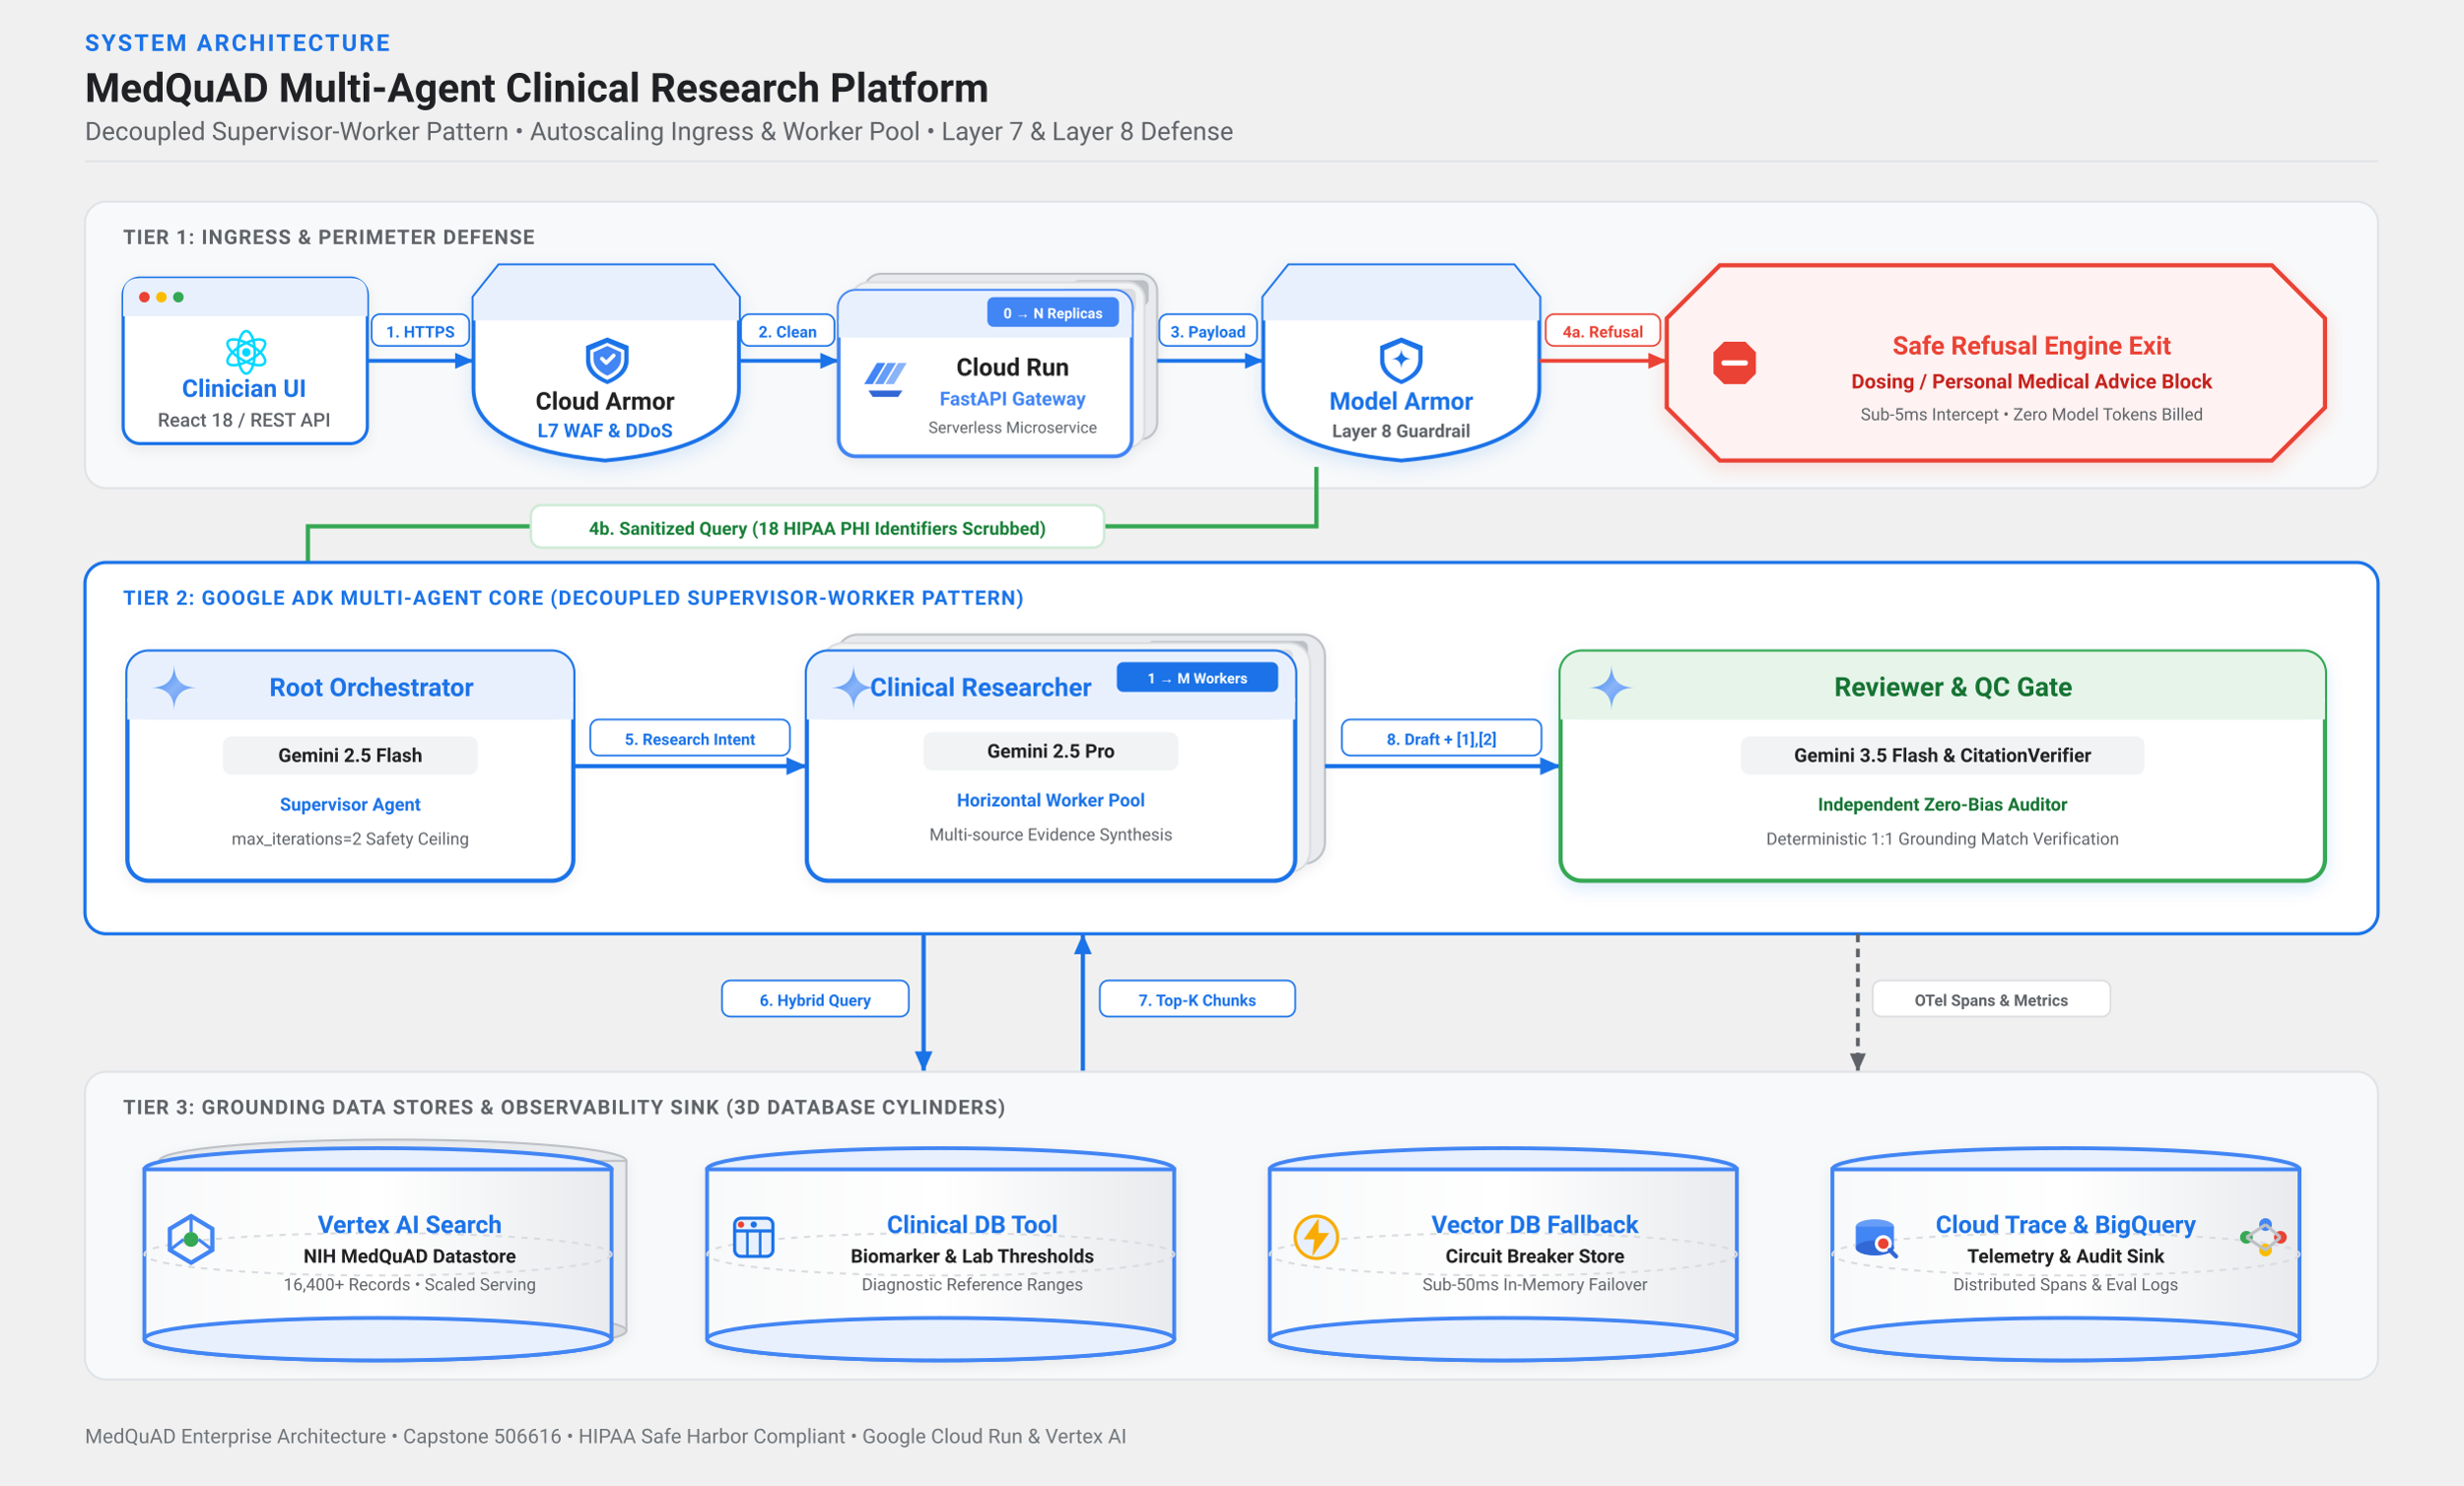
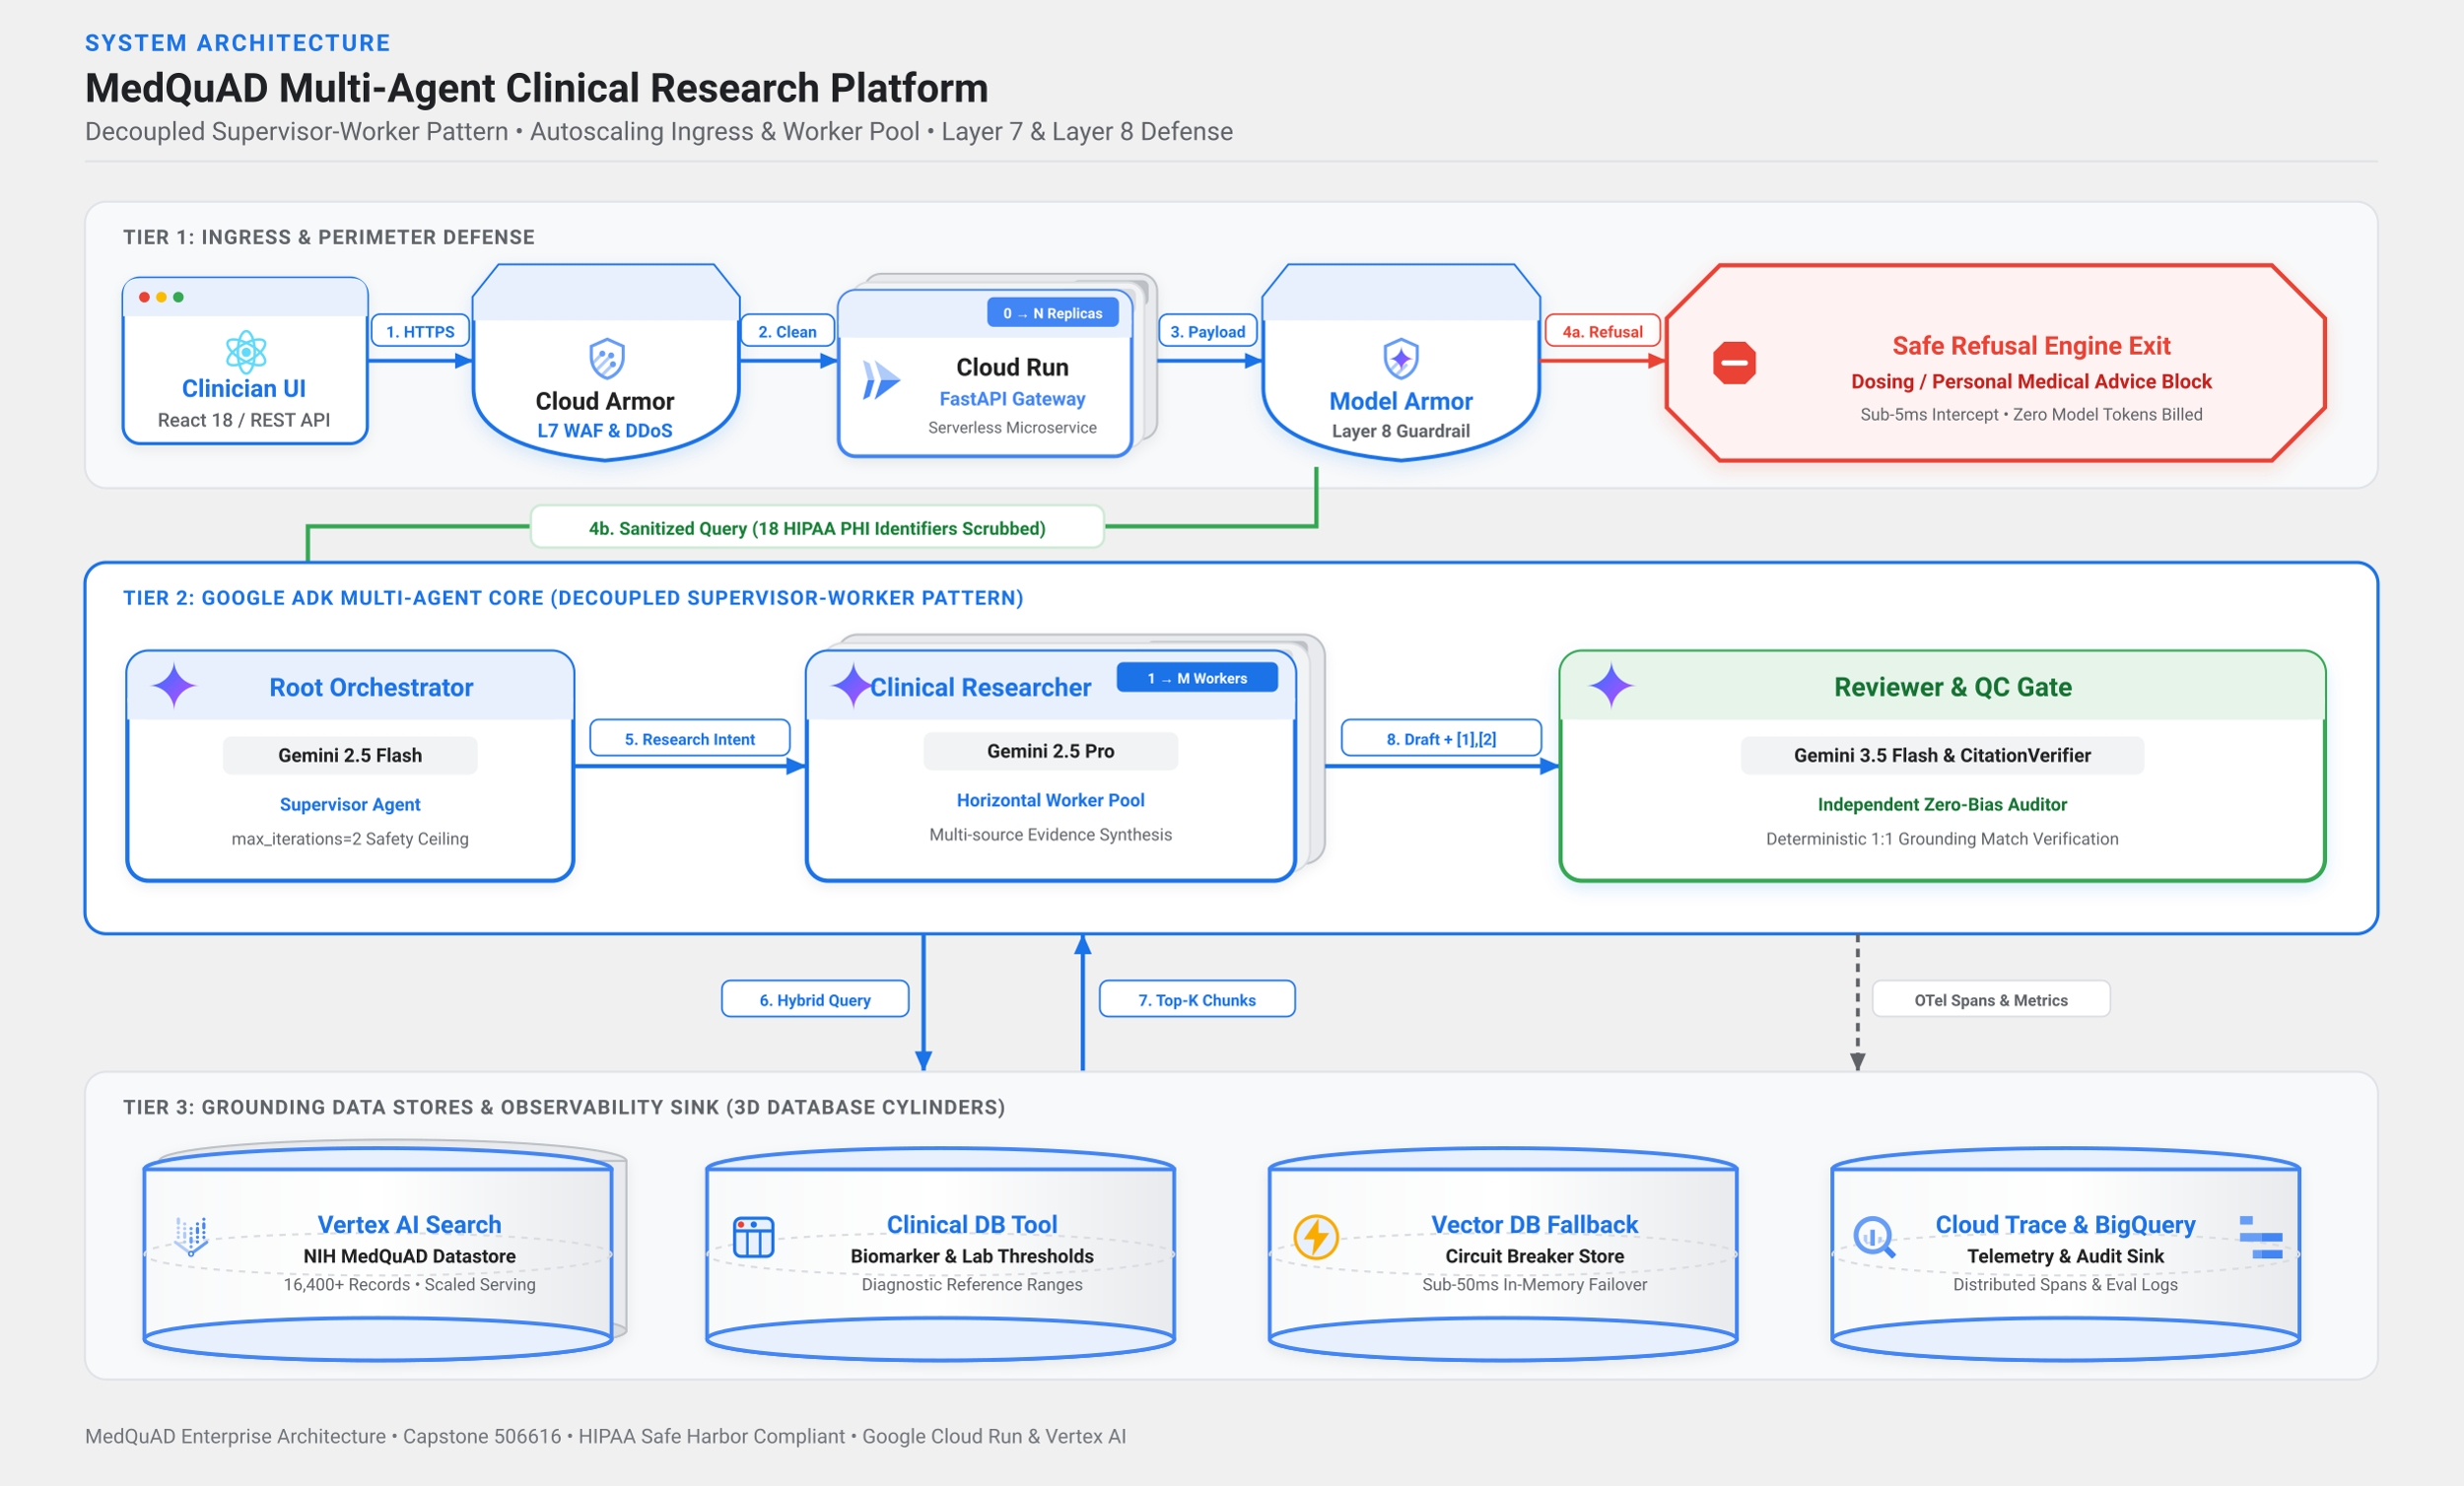
<svg xmlns="http://www.w3.org/2000/svg" viewBox="0 0 1160 700" width="100%" height="100%" style="background-color: #FFFFFF; font-family: 'Google Sans', Roboto, -apple-system, BlinkMacSystemFont, Arial, sans-serif;">
  <defs>
    <filter id="shadow-card" x="-4%" y="-4%" width="108%" height="114%" filterUnits="userSpaceOnUse">
      <feDropShadow dx="0" dy="2" stdDeviation="3" flood-color="#000000" flood-opacity="0.07" />
    </filter>
    <filter id="shadow-shield" x="-6%" y="-4%" width="112%" height="114%" filterUnits="userSpaceOnUse">
      <feDropShadow dx="0" dy="3" stdDeviation="4" flood-color="#1A73E8" flood-opacity="0.14" />
    </filter>
    <filter id="shadow-alert" x="-6%" y="-4%" width="112%" height="114%" filterUnits="userSpaceOnUse">
      <feDropShadow dx="0" dy="3" stdDeviation="4" flood-color="#EA4335" flood-opacity="0.16" />
    </filter>
    <marker id="arr-blue" viewBox="0 0 10 10" refX="8" refY="5" markerWidth="6" markerHeight="6" orient="auto-start-reverse">
      <path d="M 0 1.5 L 8 5 L 0 8.5 z" fill="#1A73E8" />
    </marker>
    <marker id="arr-green" viewBox="0 0 10 10" refX="8" refY="5" markerWidth="6" markerHeight="6" orient="auto-start-reverse">
      <path d="M 0 1.5 L 8 5 L 0 8.5 z" fill="#34A853" />
    </marker>
    <marker id="arr-red" viewBox="0 0 10 10" refX="8" refY="5" markerWidth="6" markerHeight="6" orient="auto-start-reverse">
      <path d="M 0 1.5 L 8 5 L 0 8.5 z" fill="#EA4335" />
    </marker>
    <marker id="arr-muted" viewBox="0 0 10 10" refX="8" refY="5" markerWidth="6" markerHeight="6" orient="auto-start-reverse">
      <path d="M 0 1.5 L 8 5 L 0 8.5 z" fill="#5F6368" />
    </marker>
-     <linearGradient id="gemini-grad" x1="0%" y1="0%" x2="100%" y2="100%">
-       <stop offset="0%" stop-color="#1A73E8" />
-       <stop offset="50%" stop-color="#8AB4F8" />
-       <stop offset="100%" stop-color="#4285F4" />
+     <linearGradient id="gemini-official-grad" x1="0%" y1="0%" x2="100%" y2="100%">
+       <stop offset="0%" stop-color="#1BA1E3" />
+       <stop offset="32%" stop-color="#5468FF" />
+       <stop offset="68%" stop-color="#9855FF" />
+       <stop offset="100%" stop-color="#D552FF" />
    </linearGradient>
    <linearGradient id="cylinder-grad" x1="0%" y1="0%" x2="100%" y2="0%">
      <stop offset="0%" stop-color="#F8F9FA" />
      <stop offset="50%" stop-color="#FFFFFF" />
      <stop offset="100%" stop-color="#E8EAED" />
    </linearGradient>
    <g id="logo-gemini">
-       <path d="M 12 1 Q 12 12 1 12 Q 12 12 12 23 Q 12 12 23 12 Q 12 12 12 1 Z" fill="url(#gemini-grad)" />
+       <path fill="url(#gemini-official-grad)" d="M11.04 19.32Q12 21.51 12 24q0-2.49.93-4.68.96-2.19 2.58-3.81t3.81-2.55Q21.51 12 24 12q-2.49 0-4.68-.93a12.3 12.3 0 0 1-3.81-2.58 12.3 12.3 0 0 1-2.58-3.81Q12 2.49 12 0q0 2.49-.96 4.68-.93 2.19-2.55 3.81a12.3 12.3 0 0 1-3.81 2.58Q2.49 12 0 12q2.49 0 4.68.96 2.19.93 3.81 2.55t2.55 3.81" />
    </g>
    <g id="logo-cloud-run">
-       <path d="M 4 14 L 10 4 L 14 4 L 8 14 Z" fill="#4285F4" />
-       <path d="M 9 14 L 15 4 L 19 4 L 13 14 Z" fill="#669DF6" />
-       <path d="M 14 14 L 20 4 L 24 4 L 18 14 Z" fill="#8AB4F8" />
-       <path d="M 6 17 L 22 17 L 20 20 L 8 20 Z" fill="#3367D6" />
+       <polygon fill="#aecbfa" points="8.9 2.63 12.02 12 21.38 12 8.9 2.63" />
+       <polygon fill="#4285f4" points="21.38 12 12.02 12 8.9 21.38 21.38 12" />
+       <polygon fill="#4285f4" points="3.44 21.38 6.57 19.81 8.9 12 5.78 12 3.44 21.38" />
+       <polygon fill="#aecbfa" points="3.44 2.63 5.78 12 8.9 12 6.57 4.19 3.44 2.63" />
    </g>
    <g id="logo-cloud-armor">
-       <path d="M 12 2 L 22 6 L 22 13 Q 22 20 12 24 Q 2 20 2 13 L 2 6 Z" fill="#1A73E8" />
-       <path d="M 12 4.5 L 20 8 L 20 12.5 Q 20 18.5 12 22 Q 4 18.5 4 12.5 L 4 8 Z" fill="#FFFFFF" />
-       <path d="M 12 6 L 18.5 9 L 18.5 12 Q 18.5 17 12 20 Q 5.5 17 5.5 12 L 5.5 9 Z" fill="#4285F4" />
-       <path d="M 9.5 12 L 11.5 14 L 15 10.5" fill="none" stroke="#FFFFFF" stroke-width="1.8" stroke-linecap="round" stroke-linejoin="round" />
+       <polygon fill="#aecbfa" points="9.76 20.6 8.72 19.55 14.17 14.07 15.21 15.12 9.76 20.6" />
+       <polygon fill="#aecbfa" points="7.03 18.32 5.99 17.27 13.34 9.88 14.38 10.93 7.03 18.32" />
+       <polygon fill="#aecbfa" points="5.34 14.98 4.3 13.93 9.18 9.03 10.22 10.08 5.34 14.98" />
+       <path fill="#669df6" d="M12,3.61l6.78,3v4.55A9.71,9.71,0,0,1,12,20.48a9.7,9.7,0,0,1-6.78-9.31V6.63l6.78-3M12,2,3.75,5.68v5.49A11.17,11.17,0,0,0,11.85,22L12,22l.15,0a11.17,11.17,0,0,0,8.1-10.78V5.68L12,2Z" />
+       <circle fill="#669df6" cx="14.69" cy="14.62" r="1.42" />
+       <circle fill="#669df6" cx="13.85" cy="10.45" r="1.42" />
+       <circle fill="#669df6" cx="9.69" cy="9.6" r="1.42" />
    </g>
    <g id="logo-model-armor">
-       <path d="M 12 2 L 22 6 L 22 13 Q 22 20 12 24 Q 2 20 2 13 L 2 6 Z" fill="#1A73E8" />
-       <path d="M 12 4.5 L 20 8 L 20 12.5 Q 20 18.5 12 22 Q 4 18.5 4 12.5 L 4 8 Z" fill="#FFFFFF" />
-       <path d="M 12 7 Q 12 12 7 12 Q 12 12 12 17 Q 12 12 17 12 Q 12 12 12 7 Z" fill="#1A73E8" />
+       <polygon fill="#aecbfa" points="9.76 20.6 8.72 19.55 14.17 14.07 15.21 15.12 9.76 20.6" />
+       <polygon fill="#aecbfa" points="7.03 18.32 5.99 17.27 13.34 9.88 14.38 10.93 7.03 18.32" />
+       <path fill="#669df6" d="M12,3.61l6.78,3v4.55A9.71,9.71,0,0,1,12,20.48a9.7,9.7,0,0,1-6.78-9.31V6.63l6.78-3M12,2,3.75,5.68v5.49A11.17,11.17,0,0,0,11.85,22L12,22l.15,0a11.17,11.17,0,0,0,8.1-10.78V5.68L12,2Z" />
+       <g transform="translate(6, 6) scale(0.5)">
+         <path fill="url(#gemini-official-grad)" d="M11.04 19.32Q12 21.51 12 24q0-2.49.93-4.68.96-2.19 2.58-3.81t3.81-2.55Q21.51 12 24 12q-2.49 0-4.68-.93a12.3 12.3 0 0 1-3.81-2.58 12.3 12.3 0 0 1-2.58-3.81Q12 2.49 12 0q0 2.49-.96 4.68-.93 2.19-2.55 3.81a12.3 12.3 0 0 1-3.81 2.58Q2.49 12 0 12q2.49 0 4.68.96 2.19.93 3.81 2.55t2.55 3.81" />
+       </g>
    </g>
    <g id="logo-vertex-ai">
-       <polygon points="12,2 22,8 22,18 12,24 2,18 2,8" fill="none" stroke="#4285F4" stroke-width="2" />
-       <circle cx="12" cy="13" r="3.5" fill="#34A853" />
-       <line x1="12" y1="2" x2="12" y2="9.5" stroke="#4285F4" stroke-width="1.5" />
-       <line x1="22" y1="18" x2="15.5" y2="13" stroke="#4285F4" stroke-width="1.5" />
-       <line x1="2" y1="18" x2="8.5" y2="13" stroke="#4285F4" stroke-width="1.5" />
+       <path fill="#669df6" d="M20,13.89A.77.77,0,0,0,19,13.73l-7,5.14v.22a.72.72,0,1,1,0,1.43v0a.74.74,0,0,0,.45-.15l7.41-5.47A.76.76,0,0,0,20,13.89Z" />
+       <path fill="#aecbfa" d="M12,20.52a.72.72,0,0,1,0-1.43h0v-.22L5,13.73a.76.76,0,0,0-1,.16.74.74,0,0,0,.16,1l7.41,5.47a.73.73,0,0,0,.44.15v0Z" />
+       <path fill="#4285f4" d="M12,18.34a1.47,1.47,0,1,0,1.47,1.47A1.47,1.47,0,0,0,12,18.34Zm0,2.18a.72.72,0,1,1,.72-.71A.71.71,0,0,1,12,20.52Z" />
+       <path fill="#aecbfa" d="M6,6.11a.76.76,0,0,1-.75-.75V3.48a.76.76,0,1,1,1.51,0V5.36A.76.76,0,0,1,6,6.11Z" />
+       <circle fill="#aecbfa" cx="5.98" cy="12" r="0.76" />
+       <circle fill="#aecbfa" cx="5.98" cy="9.79" r="0.76" />
+       <circle fill="#aecbfa" cx="5.98" cy="7.57" r="0.76" />
+       <path fill="#4285f4" d="M18,8.31a.76.76,0,0,1-.75-.76V5.67a.75.75,0,1,1,1.5,0V7.55A.75.75,0,0,1,18,8.31Z" />
+       <circle fill="#4285f4" cx="18.02" cy="12.01" r="0.76" />
+       <circle fill="#4285f4" cx="18.02" cy="9.76" r="0.76" />
+       <circle fill="#4285f4" cx="18.02" cy="3.48" r="0.76" />
+       <path fill="#669df6" d="M12,15a.76.76,0,0,1-.75-.75V12.34a.76.76,0,0,1,1.51,0v1.89A.76.76,0,0,1,12,15Z" />
+       <circle fill="#669df6" cx="12" cy="16.45" r="0.76" />
+       <circle fill="#669df6" cx="12" cy="10.14" r="0.76" />
+       <circle fill="#669df6" cx="12" cy="7.92" r="0.76" />
+       <path fill="#4285f4" d="M15,10.54a.76.76,0,0,1-.75-.75V7.91a.76.76,0,1,1,1.51,0V9.79A.76.76,0,0,1,15,10.54Z" />
+       <circle fill="#4285f4" cx="15.01" cy="5.69" r="0.76" />
+       <circle fill="#4285f4" cx="15.01" cy="14.19" r="0.76" />
+       <circle fill="#4285f4" cx="15.01" cy="11.97" r="0.76" />
+       <circle fill="#aecbfa" cx="8.99" cy="14.19" r="0.76" />
+       <circle fill="#aecbfa" cx="8.99" cy="7.92" r="0.76" />
+       <circle fill="#aecbfa" cx="8.99" cy="5.69" r="0.76" />
+       <path fill="#aecbfa" d="M9,12.73A.76.76,0,0,1,8.24,12V10.1a.75.75,0,1,1,1.5,0V12A.75.75,0,0,1,9,12.73Z" />
+     </g>
+     <g id="logo-bigquery">
+       <path fill="#aecbfa" d="M6.73,10.83v2.63A4.91,4.91,0,0,0,8.44,15.2V10.83Z" />
+       <path fill="#669df6" d="M9.89,8.41v7.53A7.62,7.62,0,0,0,11,16,8,8,0,0,0,12,16V8.41Z" />
+       <path fill="#aecbfa" d="M13.64,11.86v3.29a5,5,0,0,0,1.7-1.82V11.86Z" />
+       <path fill="#4285f4" d="M17.74,16.32l-1.42,1.42a.42.42,0,0,0,0,.6l3.54,3.54a.42.42,0,0,0,.59,0l1.43-1.43a.42.42,0,0,0,0-.59l-3.54-3.54a.42.42,0,0,0-.6,0" />
+       <path fill="#669df6" d="M11,2a9,9,0,1,0,9,9,9,9,0,0,0-9-9m0,15.69A6.68,6.68,0,1,1,17.69,11,6.68,6.68,0,0,1,11,17.69" />
+     </g>
+     <g id="logo-cloud-trace">
+       <polygon fill="#4285f4" points="12 14 22 14 22 10 12 10 12 14" />
+       <polygon fill="#4285f4" points="12 22 22 22 22 18 12 18 12 22" />
+       <polygon fill="#669df6" points="8 22 12 22 12 18 8 18 8 22" />
+       <rect fill="#669df6" x="2" y="2" width="6" height="4" />
+       <rect fill="#669df6" x="2" y="10" width="10" height="4" />
+     </g>
+     <g id="logo-react">
+       <circle cx="12" cy="12" r="2.2" fill="#61DAFB" />
+       <ellipse cx="12" cy="12" rx="10" ry="4" fill="none" stroke="#61DAFB" stroke-width="1.2" transform="rotate(30 12 12)" />
+       <ellipse cx="12" cy="12" rx="10" ry="4" fill="none" stroke="#61DAFB" stroke-width="1.2" transform="rotate(90 12 12)" />
+       <ellipse cx="12" cy="12" rx="10" ry="4" fill="none" stroke="#61DAFB" stroke-width="1.2" transform="rotate(150 12 12)" />
    </g>
    <g id="logo-clinical-db">
      <rect x="3" y="3" width="18" height="18" rx="3" ry="3" fill="#E8F0FE" stroke="#1A73E8" stroke-width="1.5" />
      <line x1="3" y1="9" x2="21" y2="9" stroke="#1A73E8" stroke-width="1.5" />
      <line x1="9" y1="9" x2="9" y2="21" stroke="#1A73E8" stroke-width="1.2" />
      <line x1="15" y1="9" x2="15" y2="21" stroke="#1A73E8" stroke-width="1.2" />
      <circle cx="6" cy="6" r="1.5" fill="#EA4335" />
      <circle cx="12" cy="6" r="1.5" fill="#1A73E8" />
    </g>
    <g id="logo-vector-fallback">
      <circle cx="12" cy="12" r="10" fill="#E8F0FE" stroke="#F9AB00" stroke-width="1.5" />
      <polygon points="13,3 6,13 11,13 10,21 18,10 13,10" fill="#F9AB00" />
-     </g>
-     <g id="logo-bigquery">
-       <ellipse cx="12" cy="7" rx="9" ry="3.5" fill="#669DF6" />
-       <path d="M 3 7 L 3 17 A 9 3.5 0 0 0 21 17 L 21 7 Z" fill="#4285F4" />
-       <ellipse cx="12" cy="17" rx="9" ry="3.5" fill="#3367D6" />
-       <circle cx="16" cy="15" r="4" fill="#FFFFFF" />
-       <circle cx="16" cy="15" r="2.5" fill="#EA4335" />
-       <line x1="19" y1="18" x2="22" y2="21" stroke="#3367D6" stroke-width="2" stroke-linecap="round" />
-     </g>
-     <g id="logo-cloud-trace">
-       <circle cx="5" cy="12" r="3" fill="#34A853" />
-       <circle cx="14" cy="6" r="3" fill="#4285F4" />
-       <circle cx="14" cy="18" r="3" fill="#FBBC04" />
-       <circle cx="21" cy="12" r="3" fill="#EA4335" />
-       <line x1="5" y1="12" x2="14" y2="6" stroke="#BDC1C6" stroke-width="1.5" />
-       <line x1="5" y1="12" x2="14" y2="18" stroke="#BDC1C6" stroke-width="1.5" />
-       <line x1="14" y1="6" x2="21" y2="12" stroke="#BDC1C6" stroke-width="1.5" />
-       <line x1="14" y1="18" x2="21" y2="12" stroke="#BDC1C6" stroke-width="1.5" />
-     </g>
-     <g id="logo-react">
-       <ellipse cx="12" cy="12" rx="10" ry="4" fill="none" stroke="#00D8FF" stroke-width="1.2" transform="rotate(30 12 12)" />
-       <ellipse cx="12" cy="12" rx="10" ry="4" fill="none" stroke="#00D8FF" stroke-width="1.2" transform="rotate(90 12 12)" />
-       <ellipse cx="12" cy="12" rx="10" ry="4" fill="none" stroke="#00D8FF" stroke-width="1.2" transform="rotate(150 12 12)" />
-       <circle cx="12" cy="12" r="2" fill="#00D8FF" />
    </g>
    <g id="logo-refusal">
      <polygon points="7,2 17,2 22,7 22,17 17,22 7,22 2,17 2,7" fill="#EA4335" />
      <line x1="7" y1="12" x2="17" y2="12" stroke="#FFFFFF" stroke-width="2.5" stroke-linecap="round" />
    </g>
  </defs>
  <g id="header" transform="translate(40, 24)">
    <text x="0" y="0" font-size="11" font-weight="700" fill="#1A73E8" letter-spacing="1">SYSTEM ARCHITECTURE</text>
    <text x="0" y="24" font-size="19" font-weight="700" fill="#202124">MedQuAD Multi-Agent Clinical Research Platform</text>
    <text x="0" y="42" font-size="12" font-weight="400" fill="#5F6368">Decoupled Supervisor-Worker Pattern • Autoscaling Ingress &amp; Worker Pool • Layer 7 &amp; Layer 8 Defense</text>
    <line x1="0" y1="52" x2="1080" y2="52" stroke="#E0E3E7" stroke-width="1" />
  </g>
  <g id="tier-1" transform="translate(40, 95)">
    <rect x="0" y="0" width="1080" height="135" rx="10" ry="10" fill="#F8F9FA" stroke="#E0E3E7" stroke-width="1" />
    <text x="18" y="20" font-size="9.5" font-weight="700" fill="#5F6368" letter-spacing="0.5">TIER 1: INGRESS &amp; PERIMETER DEFENSE</text>
    <g transform="translate(18, 36)" filter="url(#shadow-card)">
      <rect width="115" height="78" rx="8" ry="8" fill="#FFFFFF" stroke="#1A73E8" stroke-width="1.5" />
      <path d="M 0 8 Q 0 0 8 0 L 107 0 Q 115 0 115 8 L 115 18 L 0 18 Z" fill="#E8F0FE" />
      <circle cx="10" cy="9" r="2.5" fill="#EA4335" />
      <circle cx="18" cy="9" r="2.5" fill="#FBBC04" />
      <circle cx="26" cy="9" r="2.5" fill="#34A853" />
      <g transform="translate(46, 23)">
        <use href="#logo-react" />
      </g>
      <text x="57" y="56" font-size="11.5" font-weight="700" fill="#1A73E8" text-anchor="middle">Clinician UI</text>
      <text x="57" y="70" font-size="9" font-weight="500" fill="#5F6368" text-anchor="middle">React 18 / REST API</text>
    </g>
    <line x1="133" y1="75" x2="183" y2="75" stroke="#1A73E8" stroke-width="1.8" marker-end="url(#arr-blue)" />
    <rect x="135" y="53" width="46" height="15" rx="4" ry="4" fill="#FFFFFF" stroke="#1A73E8" stroke-width="0.8" />
    <text x="158" y="64" font-size="7.5" font-weight="700" fill="#1A73E8" text-anchor="middle">1. HTTPS</text>
    <g transform="translate(183, 30)" filter="url(#shadow-shield)">
      <path d="M 12 0 L 113 0 L 125 15 L 125 58 Q 125 86 62 92 Q 0 86 0 58 L 0 15 Z" fill="#FFFFFF" stroke="#1A73E8" stroke-width="1.8" />
      <path d="M 12 0 L 113 0 L 125 15 L 125 26 L 0 26 L 0 15 Z" fill="#E8F0FE" />
      <g transform="translate(51, 32)">
        <use href="#logo-cloud-armor" />
      </g>
      <text x="62" y="68" font-size="11.5" font-weight="700" fill="#202124" text-anchor="middle">Cloud Armor</text>
      <text x="62" y="81" font-size="9" font-weight="600" fill="#1A73E8" text-anchor="middle">L7 WAF &amp; DDoS</text>
    </g>
    <line x1="308" y1="75" x2="355" y2="75" stroke="#1A73E8" stroke-width="1.8" marker-end="url(#arr-blue)" />
    <rect x="309" y="53" width="44" height="15" rx="4" ry="4" fill="#FFFFFF" stroke="#1A73E8" stroke-width="0.8" />
    <text x="331" y="64" font-size="7.5" font-weight="700" fill="#1A73E8" text-anchor="middle">2. Clean</text>
    <g transform="translate(355, 30)" filter="url(#shadow-card)">
      <rect x="12" y="4" width="138" height="78" rx="8" ry="8" fill="#E8EAED" stroke="#BDC1C6" stroke-width="1" />
      <rect x="110" y="7" width="36" height="12" rx="3" ry="3" fill="#BDC1C6" />
      <text x="128" y="16" font-size="6.5" font-weight="700" fill="#FFFFFF" text-anchor="middle">Inst N</text>
      <rect x="6" y="8" width="138" height="78" rx="8" ry="8" fill="#F1F3F4" stroke="#DADCE0" stroke-width="1" />
      <rect x="104" y="11" width="36" height="12" rx="3" ry="3" fill="#DADCE0" />
      <text x="122" y="20" font-size="6.5" font-weight="700" fill="#5F6368" text-anchor="middle">Inst 2</text>
      <rect x="0" y="12" width="138" height="78" rx="8" ry="8" fill="#FFFFFF" stroke="#4285F4" stroke-width="1.8" />
      <rect x="0" y="12" width="138" height="22" rx="8" ry="8" fill="#E8F0FE" />
      <rect x="0" y="26" width="138" height="8" fill="#E8F0FE" />
      <rect x="70" y="15" width="62" height="14" rx="3" ry="3" fill="#4285F4" />
      <text x="101" y="25" font-size="6.8" font-weight="700" fill="#FFFFFF" text-anchor="middle">0 → N Replicas</text>
      <g transform="translate(8, 42)">
        <use href="#logo-cloud-run" />
      </g>
      <text x="82" y="52" font-size="11.5" font-weight="700" fill="#202124" text-anchor="middle">Cloud Run</text>
      <text x="82" y="66" font-size="9" font-weight="600" fill="#4285F4" text-anchor="middle">FastAPI Gateway</text>
      <text x="82" y="79" font-size="7.5" fill="#5F6368" text-anchor="middle">Serverless Microservice</text>
    </g>
    <line x1="505" y1="75" x2="555" y2="75" stroke="#1A73E8" stroke-width="1.8" marker-end="url(#arr-blue)" />
    <rect x="506" y="53" width="46" height="15" rx="4" ry="4" fill="#FFFFFF" stroke="#1A73E8" stroke-width="0.8" />
    <text x="529" y="64" font-size="7.5" font-weight="700" fill="#1A73E8" text-anchor="middle">3. Payload</text>
    <g transform="translate(555, 30)" filter="url(#shadow-shield)">
      <path d="M 12 0 L 118 0 L 130 15 L 130 58 Q 130 86 65 92 Q 0 86 0 58 L 0 15 Z" fill="#FFFFFF" stroke="#1A73E8" stroke-width="1.8" />
      <path d="M 12 0 L 118 0 L 130 15 L 130 26 L 0 26 L 0 15 Z" fill="#E8F0FE" />
      <g transform="translate(53, 32)">
        <use href="#logo-model-armor" />
      </g>
      <text x="65" y="68" font-size="11.5" font-weight="700" fill="#1A73E8" text-anchor="middle">Model Armor</text>
      <text x="65" y="81" font-size="8.5" font-weight="600" fill="#5F6368" text-anchor="middle">Layer 8 Guardrail</text>
    </g>
    <line x1="685" y1="75" x2="745" y2="75" stroke="#EA4335" stroke-width="1.8" marker-end="url(#arr-red)" />
    <rect x="688" y="53" width="54" height="15" rx="4" ry="4" fill="#FFFFFF" stroke="#EA4335" stroke-width="0.8" />
    <text x="715" y="64" font-size="7.5" font-weight="700" fill="#EA4335" text-anchor="middle">4a. Refusal</text>
    <g transform="translate(745, 30)" filter="url(#shadow-alert)">
      <polygon points="25,0 285,0 310,25 310,67 285,92 25,92 0,67 0,25" fill="#FEF2F2" stroke="#EA4335" stroke-width="2" />
      <g transform="translate(20, 34)">
        <use href="#logo-refusal" />
      </g>
      <text x="172" y="42" font-size="12" font-weight="700" fill="#EA4335" text-anchor="middle">Safe Refusal Engine Exit</text>
      <text x="172" y="58" font-size="9.5" font-weight="600" fill="#C5221F" text-anchor="middle">Dosing / Personal Medical Advice Block</text>
      <text x="172" y="73" font-size="8" fill="#5F6368" text-anchor="middle">Sub-5ms Intercept • Zero Model Tokens Billed</text>
    </g>
  </g>
  <path d="M 620 220 L 620 248 L 145 248 L 145 280" fill="none" stroke="#34A853" stroke-width="2" marker-end="url(#arr-green)" />
  <rect x="250" y="238" width="270" height="20" rx="5" ry="5" fill="#FFFFFF" stroke="#CEEAD6" stroke-width="1.2" />
  <text x="385" y="252" font-size="8.5" font-weight="700" fill="#188038" text-anchor="middle">4b. Sanitized Query (18 HIPAA PHI Identifiers Scrubbed)</text>
  <g id="tier-2" transform="translate(40, 265)">
    <rect x="0" y="0" width="1080" height="175" rx="10" ry="10" fill="#FFFFFF" stroke="#1A73E8" stroke-width="1.5" />
    <text x="18" y="20" font-size="9.5" font-weight="700" fill="#1A73E8" letter-spacing="0.5">TIER 2: GOOGLE ADK MULTI-AGENT CORE (DECOUPLED SUPERVISOR-WORKER PATTERN)</text>
    <g transform="translate(20, 42)" filter="url(#shadow-card)">
      <rect width="210" height="108" rx="10" ry="10" fill="#FFFFFF" stroke="#1A73E8" stroke-width="2" />
      <rect width="210" height="32" rx="10" ry="10" fill="#E8F0FE" />
      <rect y="22" width="210" height="10" fill="#E8F0FE" />
-       <g transform="translate(10, 5)">
+       <g transform="translate(10, 4)">
        <use href="#logo-gemini" />
      </g>
      <text x="115" y="21" font-size="12" font-weight="700" fill="#1A73E8" text-anchor="middle">Root Orchestrator</text>
      <rect x="45" y="40" width="120" height="18" rx="4" ry="4" fill="#F1F3F4" />
      <text x="105" y="52" font-size="9" font-weight="700" fill="#202124" text-anchor="middle">Gemini 2.5 Flash</text>
      <text x="105" y="75" font-size="8.5" font-weight="600" fill="#1A73E8" text-anchor="middle">Supervisor Agent</text>
      <text x="105" y="91" font-size="8" fill="#5F6368" text-anchor="middle">max_iterations=2 Safety Ceiling</text>
    </g>
    <line x1="230" y1="96" x2="340" y2="96" stroke="#1A73E8" stroke-width="2" marker-end="url(#arr-blue)" />
    <rect x="238" y="74" width="94" height="17" rx="4" ry="4" fill="#FFFFFF" stroke="#1A73E8" stroke-width="0.8" />
    <text x="285" y="86" font-size="7.5" font-weight="700" fill="#1A73E8" text-anchor="middle">5. Research Intent</text>
    <g transform="translate(340, 32)" filter="url(#shadow-card)">
      <rect x="14" y="2" width="230" height="108" rx="10" ry="10" fill="#E8EAED" stroke="#BDC1C6" stroke-width="1" />
      <rect x="160" y="5" width="76" height="14" rx="3" ry="3" fill="#BDC1C6" />
      <text x="198" y="15" font-size="7" font-weight="700" fill="#FFFFFF" text-anchor="middle">Worker M</text>
      <rect x="7" y="6" width="230" height="108" rx="10" ry="10" fill="#F1F3F4" stroke="#DADCE0" stroke-width="1" />
      <rect x="153" y="9" width="76" height="14" rx="3" ry="3" fill="#DADCE0" />
      <text x="191" y="19" font-size="7" font-weight="700" fill="#5F6368" text-anchor="middle">Worker 2</text>
      <rect x="0" y="10" width="230" height="108" rx="10" ry="10" fill="#FFFFFF" stroke="#1A73E8" stroke-width="2" />
      <rect x="0" y="10" width="230" height="32" rx="10" ry="10" fill="#E8F0FE" />
      <rect x="0" y="32" width="230" height="10" fill="#E8F0FE" />
      <rect x="146" y="15" width="76" height="14" rx="3" ry="3" fill="#1A73E8" />
      <text x="184" y="25" font-size="6.8" font-weight="700" fill="#FFFFFF" text-anchor="middle">1 → M Workers</text>
-       <g transform="translate(10, 15)">
+       <g transform="translate(10, 14)">
        <use href="#logo-gemini" />
      </g>
      <text x="82" y="31" font-size="12" font-weight="700" fill="#1A73E8" text-anchor="middle">Clinical Researcher</text>
      <rect x="55" y="48" width="120" height="18" rx="4" ry="4" fill="#F1F3F4" />
      <text x="115" y="60" font-size="9" font-weight="700" fill="#202124" text-anchor="middle">Gemini 2.5 Pro</text>
      <text x="115" y="83" font-size="8.5" font-weight="600" fill="#1A73E8" text-anchor="middle">Horizontal Worker Pool</text>
      <text x="115" y="99" font-size="8" fill="#5F6368" text-anchor="middle">Multi-source Evidence Synthesis</text>
    </g>
    <line x1="584" y1="96" x2="695" y2="96" stroke="#1A73E8" stroke-width="2" marker-end="url(#arr-blue)" />
    <rect x="592" y="74" width="94" height="17" rx="4" ry="4" fill="#FFFFFF" stroke="#1A73E8" stroke-width="0.8" />
    <text x="639" y="86" font-size="7.5" font-weight="700" fill="#1A73E8" text-anchor="middle">8. Draft + [1],[2]</text>
    <g transform="translate(695, 42)" filter="url(#shadow-shield)">
      <rect width="360" height="108" rx="10" ry="10" fill="#FFFFFF" stroke="#34A853" stroke-width="2" />
      <rect width="360" height="32" rx="10" ry="10" fill="#E6F4EA" />
      <rect y="22" width="360" height="10" fill="#E6F4EA" />
-       <g transform="translate(12, 5)">
+       <g transform="translate(12, 4)">
        <use href="#logo-gemini" />
      </g>
      <text x="185" y="21" font-size="12.5" font-weight="700" fill="#137333" text-anchor="middle">Reviewer &amp; QC Gate</text>
      <rect x="85" y="40" width="190" height="18" rx="4" ry="4" fill="#F1F3F4" />
      <text x="180" y="52" font-size="9" font-weight="700" fill="#202124" text-anchor="middle">Gemini 3.5 Flash &amp; CitationVerifier</text>
      <text x="180" y="75" font-size="8.5" font-weight="600" fill="#137333" text-anchor="middle">Independent Zero-Bias Auditor</text>
      <text x="180" y="91" font-size="8" fill="#5F6368" text-anchor="middle">Deterministic 1:1 Grounding Match Verification</text>
    </g>
  </g>
  <line x1="435" y1="440" x2="435" y2="505" stroke="#1A73E8" stroke-width="2" marker-end="url(#arr-blue)" />
  <rect x="340" y="462" width="88" height="17" rx="4" ry="4" fill="#FFFFFF" stroke="#1A73E8" stroke-width="0.8" />
  <text x="384" y="474" font-size="7.5" font-weight="700" fill="#1A73E8" text-anchor="middle">6. Hybrid Query</text>
  <line x1="510" y1="505" x2="510" y2="440" stroke="#1A73E8" stroke-width="2" marker-end="url(#arr-blue)" />
  <rect x="518" y="462" width="92" height="17" rx="4" ry="4" fill="#FFFFFF" stroke="#1A73E8" stroke-width="0.8" />
  <text x="564" y="474" font-size="7.5" font-weight="700" fill="#1A73E8" text-anchor="middle">7. Top-K Chunks</text>
  <line x1="875" y1="440" x2="875" y2="505" stroke="#5F6368" stroke-width="1.8" stroke-dasharray="4 3" marker-end="url(#arr-muted)" />
  <rect x="882" y="462" width="112" height="17" rx="4" ry="4" fill="#FFFFFF" stroke="#DADCE0" stroke-width="0.8" />
  <text x="938" y="474" font-size="7.5" font-weight="700" fill="#5F6368" text-anchor="middle">OTel Spans &amp; Metrics</text>
  <g id="tier-3" transform="translate(40, 505)">
    <rect x="0" y="0" width="1080" height="145" rx="10" ry="10" fill="#F8F9FA" stroke="#E0E3E7" stroke-width="1" />
    <text x="18" y="20" font-size="9.5" font-weight="700" fill="#5F6368" letter-spacing="0.5">TIER 3: GROUNDING DATA STORES &amp; OBSERVABILITY SINK (3D DATABASE CYLINDERS)</text>
    <g transform="translate(18, 30)" filter="url(#shadow-card)">
      <ellipse cx="127" cy="12" rx="110" ry="10" fill="#E8EAED" stroke="#BDC1C6" stroke-width="1" />
      <path d="M 17 12 L 17 92 A 110 10 0 0 0 237 92 L 237 12 Z" fill="#E8EAED" stroke="#BDC1C6" stroke-width="1" />
      <ellipse cx="127" cy="92" rx="110" ry="10" fill="#DADCE0" stroke="#BDC1C6" stroke-width="1" />
      <ellipse cx="120" cy="16" rx="110" ry="10" fill="#E8F0FE" stroke="#4285F4" stroke-width="1.8" />
      <path d="M 10 16 L 10 96 A 110 10 0 0 0 230 96 L 230 16 Z" fill="url(#cylinder-grad)" stroke="#4285F4" stroke-width="1.8" />
      <ellipse cx="120" cy="96" rx="110" ry="10" fill="#E8F0FE" stroke="#4285F4" stroke-width="1.8" />
      <ellipse cx="120" cy="56" rx="110" ry="10" fill="none" stroke="#DADCE0" stroke-width="1" stroke-dasharray="3 3" />
      <g transform="translate(20, 36)">
        <use href="#logo-vertex-ai" />
      </g>
      <text x="135" y="46" font-size="11.5" font-weight="700" fill="#1A73E8" text-anchor="middle">Vertex AI Search</text>
      <text x="135" y="60" font-size="9" font-weight="600" fill="#202124" text-anchor="middle">NIH MedQuAD Datastore</text>
      <text x="135" y="73" font-size="8" fill="#5F6368" text-anchor="middle">16,400+ Records • Scaled Serving</text>
    </g>
    <g transform="translate(283, 30)" filter="url(#shadow-card)">
      <ellipse cx="120" cy="16" rx="110" ry="10" fill="#E8F0FE" stroke="#4285F4" stroke-width="1.8" />
      <path d="M 10 16 L 10 96 A 110 10 0 0 0 230 96 L 230 16 Z" fill="url(#cylinder-grad)" stroke="#4285F4" stroke-width="1.8" />
      <ellipse cx="120" cy="96" rx="110" ry="10" fill="#E8F0FE" stroke="#4285F4" stroke-width="1.8" />
      <ellipse cx="120" cy="56" rx="110" ry="10" fill="none" stroke="#DADCE0" stroke-width="1" stroke-dasharray="3 3" />
      <g transform="translate(20, 36)">
        <use href="#logo-clinical-db" />
      </g>
      <text x="135" y="46" font-size="11.5" font-weight="700" fill="#1A73E8" text-anchor="middle">Clinical DB Tool</text>
      <text x="135" y="60" font-size="9" font-weight="600" fill="#202124" text-anchor="middle">Biomarker &amp; Lab Thresholds</text>
      <text x="135" y="73" font-size="8" fill="#5F6368" text-anchor="middle">Diagnostic Reference Ranges</text>
    </g>
    <g transform="translate(548, 30)" filter="url(#shadow-card)">
      <ellipse cx="120" cy="16" rx="110" ry="10" fill="#E8F0FE" stroke="#4285F4" stroke-width="1.8" />
      <path d="M 10 16 L 10 96 A 110 10 0 0 0 230 96 L 230 16 Z" fill="url(#cylinder-grad)" stroke="#4285F4" stroke-width="1.8" />
      <ellipse cx="120" cy="96" rx="110" ry="10" fill="#E8F0FE" stroke="#4285F4" stroke-width="1.8" />
      <ellipse cx="120" cy="56" rx="110" ry="10" fill="none" stroke="#DADCE0" stroke-width="1" stroke-dasharray="3 3" />
      <g transform="translate(20, 36)">
        <use href="#logo-vector-fallback" />
      </g>
      <text x="135" y="46" font-size="11.5" font-weight="700" fill="#1A73E8" text-anchor="middle">Vector DB Fallback</text>
      <text x="135" y="60" font-size="9" font-weight="600" fill="#202124" text-anchor="middle">Circuit Breaker Store</text>
      <text x="135" y="73" font-size="8" fill="#5F6368" text-anchor="middle">Sub-50ms In-Memory Failover</text>
    </g>
    <g transform="translate(813, 30)" filter="url(#shadow-card)">
      <ellipse cx="120" cy="16" rx="110" ry="10" fill="#E8F0FE" stroke="#4285F4" stroke-width="1.8" />
      <path d="M 10 16 L 10 96 A 110 10 0 0 0 230 96 L 230 16 Z" fill="url(#cylinder-grad)" stroke="#4285F4" stroke-width="1.8" />
      <ellipse cx="120" cy="96" rx="110" ry="10" fill="#E8F0FE" stroke="#4285F4" stroke-width="1.8" />
      <ellipse cx="120" cy="56" rx="110" ry="10" fill="none" stroke="#DADCE0" stroke-width="1" stroke-dasharray="3 3" />
      <g transform="translate(18, 36)">
        <use href="#logo-bigquery" />
      </g>
      <g transform="translate(200, 36)">
        <use href="#logo-cloud-trace" />
      </g>
      <text x="120" y="46" font-size="11.5" font-weight="700" fill="#1A73E8" text-anchor="middle">Cloud Trace &amp; BigQuery</text>
      <text x="120" y="60" font-size="9" font-weight="600" fill="#202124" text-anchor="middle">Telemetry &amp; Audit Sink</text>
      <text x="120" y="73" font-size="8" fill="#5F6368" text-anchor="middle">Distributed Spans &amp; Eval Logs</text>
    </g>
  </g>
  <text x="40" y="680" font-size="9.5" fill="#70757A">MedQuAD Enterprise Architecture • Capstone 506616 • HIPAA Safe Harbor Compliant • Google Cloud Run &amp; Vertex AI</text>
</svg>
